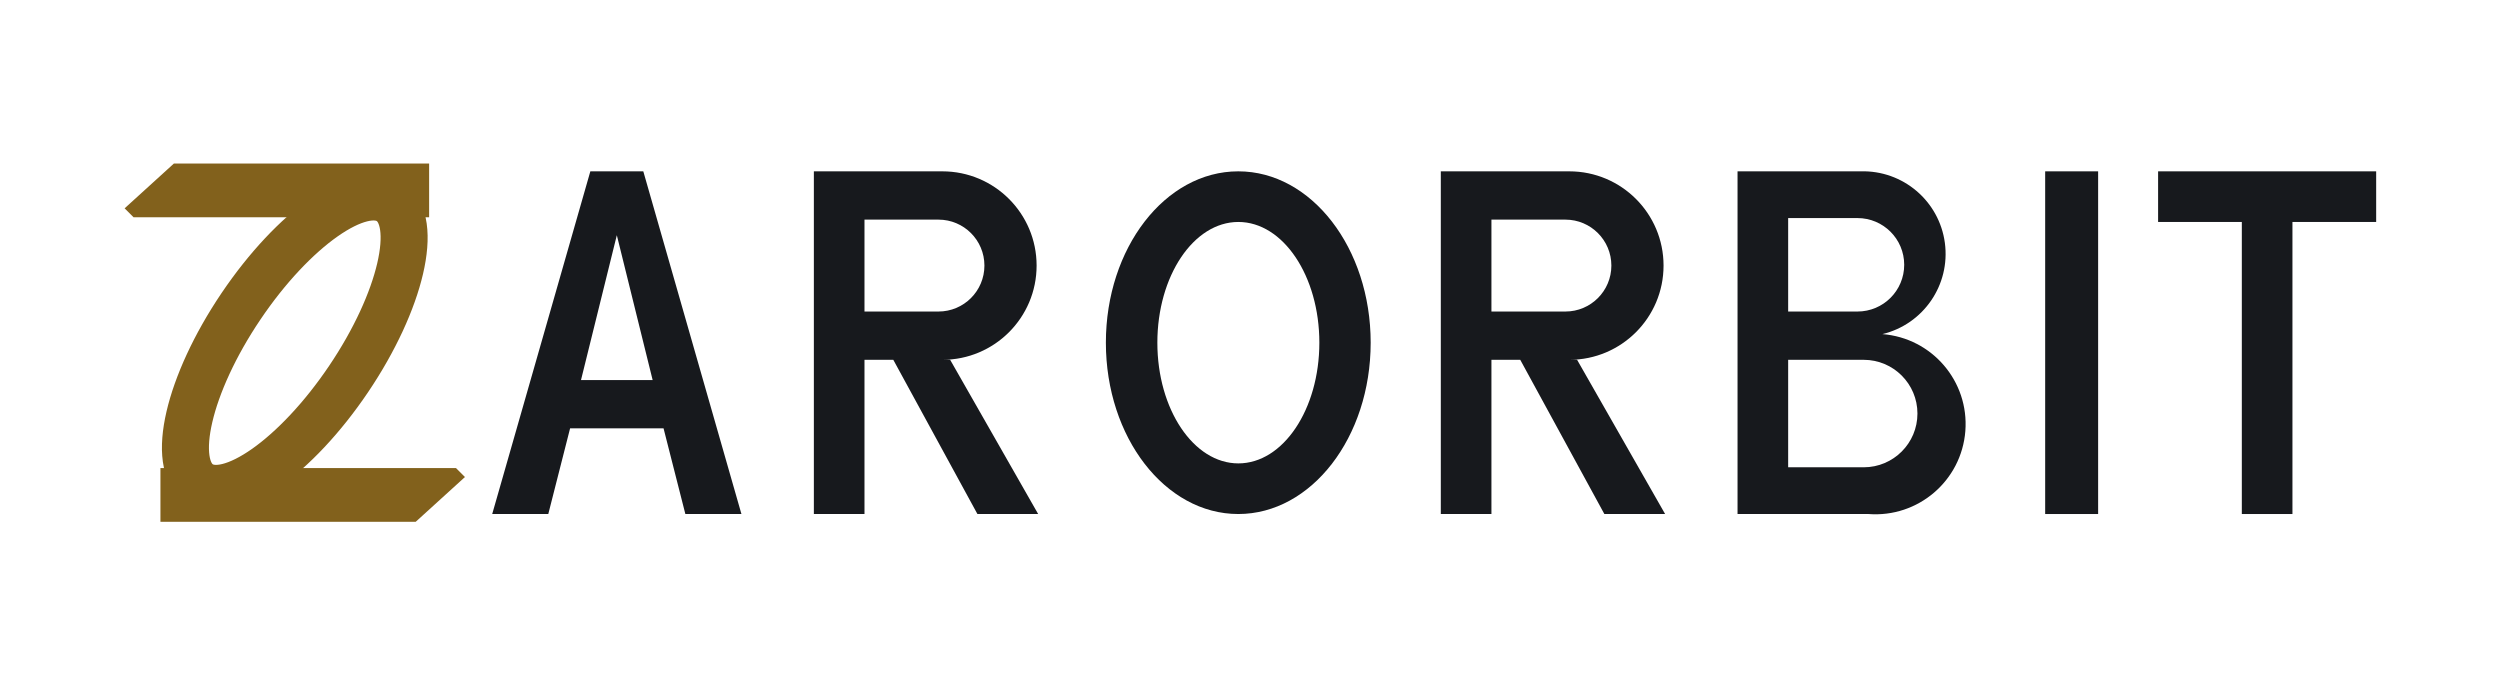
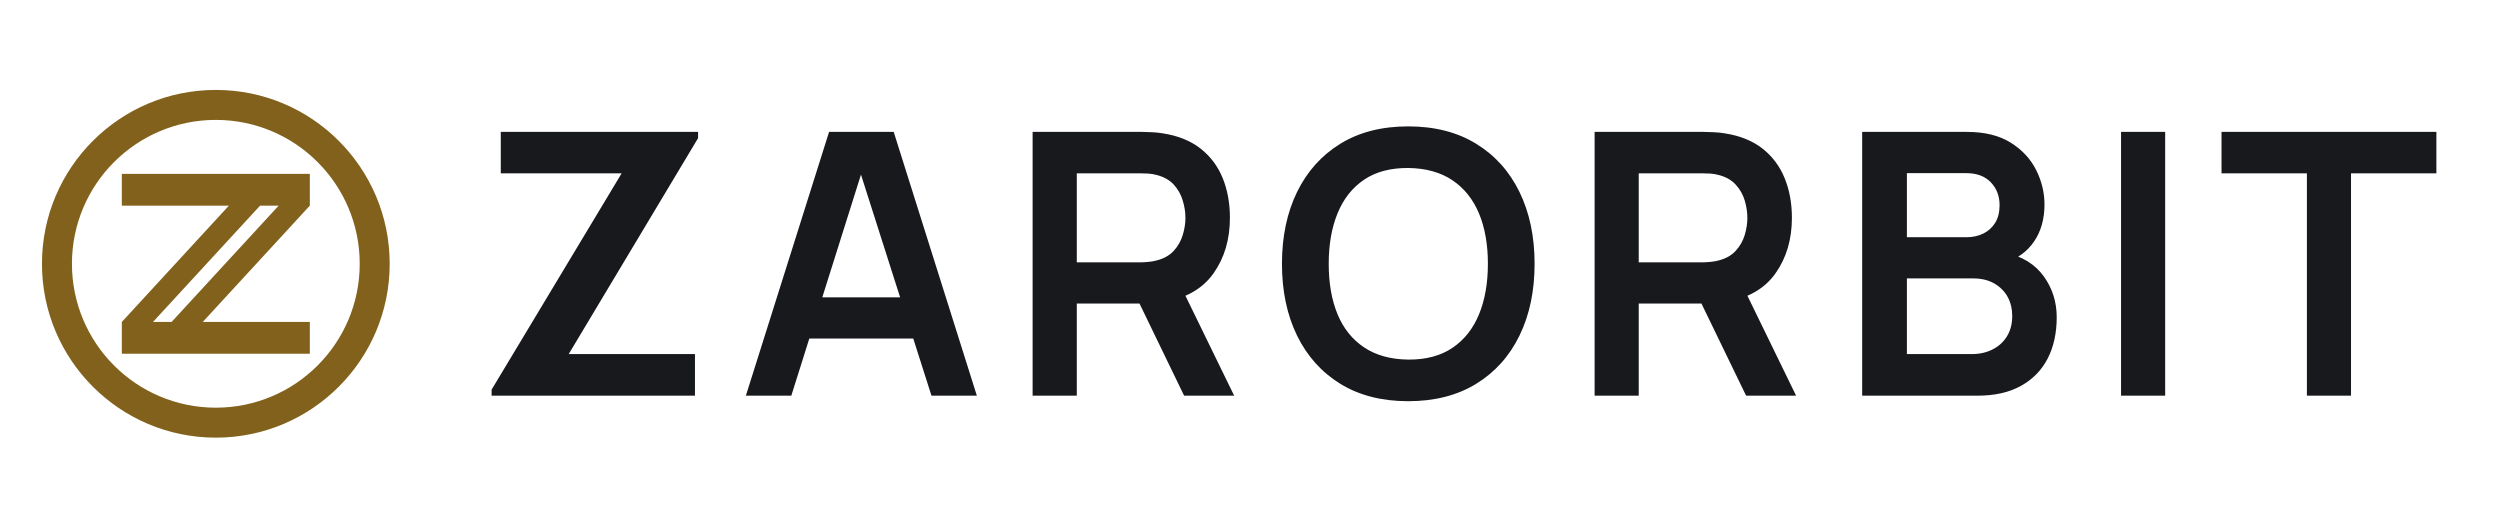
- <svg xmlns="http://www.w3.org/2000/svg" viewBox="0 0 321 88" width="321" height="88" role="img" aria-label="ZARORBIT Integrated Horizontal Logo Light">
-   <g transform="translate(1.05,7.20) scale(0.575)">
-     <g transform="rotate(-56 64 64)">
-       <ellipse cx="64" cy="64" rx="38.0" ry="14.5" fill="none" stroke="#82611C" stroke-width="10.5" />
-     </g>
-     <path d="M 37 24 H 94 V 36 H 28 L 26 34 Z" fill="#82611C" />
-     <path d="M 34 92 H 100 L 102 94 L 91 104 H 34 Z" fill="#82611C" />
+ <svg xmlns="http://www.w3.org/2000/svg" viewBox="0 0 417 88" width="417" height="88" role="img" aria-label="ZARORBIT Logo Light">
+   <g transform="translate(4,12) scale(0.5)">
+     <path d="M 6.00 64 A 58 58 0 1 1 122.00 64 A 58 58 0 1 1 6.00 64 Z M 112.00 64 A 48 48 0 1 0 16.00 64 A 48 48 0 1 0 112.00 64 Z M 32.64 34.00 H 95.36 V 44.60 L 59.64 83.40 H 95.36 V 94.00 H 32.64 V 83.40 L 68.36 44.60 H 32.64 Z M 78.76 44.60 L 43.04 83.40 L 49.24 83.40 L 84.96 44.60 Z" fill="#82611C" fill-rule="nonzero" />
  </g>
-   <g transform="translate(63.20,22.00) scale(1)" fill="#17191D" fill-rule="evenodd">
-     <path transform="translate(0.00,0)" d="M 12.6 0 H 19.4 L 32 44 H 24.8 L 22.0 33.0 H 10.0 L 7.2 44 H 0 Z M 16 8.2 L 11.4 26.8 H 20.6 Z" />
-     <path transform="translate(41.30,0)" d="M 0 0 H 16.5 A 12.1 12.1 0 0 1 16.5 24.2 H 17.5 L 28.8 44 H 21.0 L 10.2 24.2 H 6.5 V 44 H 0 Z M 6.5 6.2 V 18.0 H 16.0 A 5.9 5.9 0 0 0 16.0 6.2 Z" />
-     <path transform="translate(78.80,0)" d="M 17 0 A 17 22 0 1 1 16.99 0 Z M 17 6.5 A 10.4 15.5 0 1 0 17.01 6.5 Z" />
-     <path transform="translate(121.80,0)" d="M 0 0 H 16.5 A 12.1 12.1 0 0 1 16.5 24.2 H 17.5 L 28.8 44 H 21.0 L 10.2 24.2 H 6.5 V 44 H 0 Z M 6.5 6.2 V 18.0 H 16.0 A 5.9 5.9 0 0 0 16.0 6.2 Z" />
-     <path transform="translate(159.90,0)" d="M 0 0 H 15.8 A 10.6 10.6 0 0 1 18.6 20.9 A 11.5 11.5 0 0 1 16.8 44 H 0 Z M 6.5 6.0 V 18.0 H 15.4 A 6.0 6.0 0 0 0 15.4 6.0 Z M 6.5 24.2 V 38.0 H 16.2 A 6.9 6.9 0 0 0 16.2 24.2 Z" />
-     <path transform="translate(199.40,0)" d="M 0 0 H 6.8 V 44 H 0 Z" />
-     <path transform="translate(213.90,0)" d="M 0 0 H 28 V 6.5 H 17.25 V 44 H 10.75 V 6.5 H 0 Z" />
+   <g transform="translate(82,0)" fill="#17191D" fill-rule="nonzero">
+     <path d="M33.92 66L0 66L0 64.99L21.69 28.91L1.53 28.91L1.53 22L34.44 22L34.44 23.04L12.86 59.06L33.92 59.06 M49.99 66L42.41 66L56.29 22L67.07 22L80.94 66L73.37 66L60.78 26.52L62.43 26.52L49.99 66M73.24 56.47L50.14 56.47L50.14 49.59L73.24 49.59 M97.61 66L90.24 66L90.24 22L108.42 22Q109.07 22 110.08 22.05Q111.08 22.09 111.94 22.24Q115.76 22.83 118.25 24.78Q120.74 26.74 121.95 29.72Q123.15 32.69 123.15 36.33Q123.15 41.71 120.43 45.57Q117.71 49.44 112.09 50.36L108.94 50.63L97.61 50.63L97.61 66M123.86 66L115.51 66L106.84 48.09L114.32 46.44L123.86 66M97.61 28.91L97.61 43.76L108.12 43.76Q108.73 43.76 109.49 43.69Q110.26 43.63 110.90 43.45Q112.73 42.99 113.79 41.83Q114.84 40.67 115.28 39.20Q115.73 37.74 115.73 36.33Q115.73 34.92 115.28 33.44Q114.84 31.96 113.79 30.80Q112.73 29.64 110.90 29.18Q110.26 29 109.49 28.95Q108.73 28.91 108.12 28.91 M152.89 66.92Q146.29 66.92 141.58 64.03Q136.88 61.14 134.35 55.98Q131.83 50.81 131.83 44Q131.83 37.19 134.35 32.02Q136.88 26.86 141.58 23.97Q146.29 21.08 152.89 21.08Q159.49 21.08 164.21 23.97Q168.93 26.86 171.45 32.02Q173.97 37.19 173.97 44Q173.97 50.81 171.45 55.98Q168.93 61.14 164.21 64.03Q159.49 66.92 152.89 66.92M152.89 59.98Q157.32 60.01 160.27 58.02Q163.21 56.04 164.70 52.43Q166.18 48.83 166.18 44Q166.18 39.17 164.70 35.61Q163.21 32.05 160.27 30.07Q157.32 28.08 152.89 28.02Q148.46 27.99 145.52 29.98Q142.59 31.96 141.11 35.57Q139.63 39.17 139.63 44Q139.63 48.83 141.09 52.39Q142.56 55.95 145.51 57.93Q148.46 59.92 152.89 59.98 M191.34 66L183.98 66L183.98 22L202.16 22Q202.80 22 203.81 22.05Q204.82 22.09 205.68 22.24Q209.49 22.83 211.98 24.78Q214.47 26.74 215.68 29.72Q216.89 32.69 216.89 36.33Q216.89 41.71 214.17 45.57Q211.45 49.44 205.83 50.36L202.68 50.63L191.34 50.63L191.34 66M217.59 66L209.25 66L200.57 48.09L208.06 46.44L217.59 66M191.34 28.91L191.34 43.76L201.86 43.76Q202.47 43.76 203.23 43.69Q203.99 43.63 204.64 43.45Q206.47 42.99 207.52 41.83Q208.58 40.67 209.02 39.20Q209.46 37.74 209.46 36.33Q209.46 34.92 209.02 33.44Q208.58 31.96 207.52 30.80Q206.47 29.64 204.64 29.18Q203.99 29 203.23 28.95Q202.47 28.91 201.86 28.91 M247.83 66L228.61 66L228.61 22L246.06 22Q250.52 22 253.38 23.79Q256.24 25.58 257.63 28.36Q259.02 31.14 259.02 34.10Q259.02 37.74 257.29 40.27Q255.56 42.81 252.60 43.69L252.60 42.17Q256.76 43.11 258.91 46.11Q261.06 49.10 261.06 52.92Q261.06 56.83 259.57 59.77Q258.07 62.70 255.12 64.35Q252.17 66 247.83 66M236.07 46.44L236.07 59.06L246.92 59.06Q248.84 59.06 250.37 58.28Q251.90 57.51 252.77 56.08Q253.64 54.66 253.64 52.71Q253.64 50.94 252.88 49.53Q252.11 48.13 250.64 47.28Q249.18 46.44 247.13 46.44L236.07 46.44M236.07 28.88L236.07 39.57L245.97 39.57Q247.56 39.57 248.81 38.96Q250.06 38.35 250.80 37.16Q251.53 35.96 251.53 34.22Q251.53 31.93 250.06 30.40Q248.60 28.88 245.97 28.88 M279.15 66L271.79 66L271.79 22L279.15 22 M310.15 66L302.79 66L302.79 28.91L288.55 28.91L288.55 22L324.39 22L324.39 28.91L310.15 28.91" />
  </g>
</svg>
